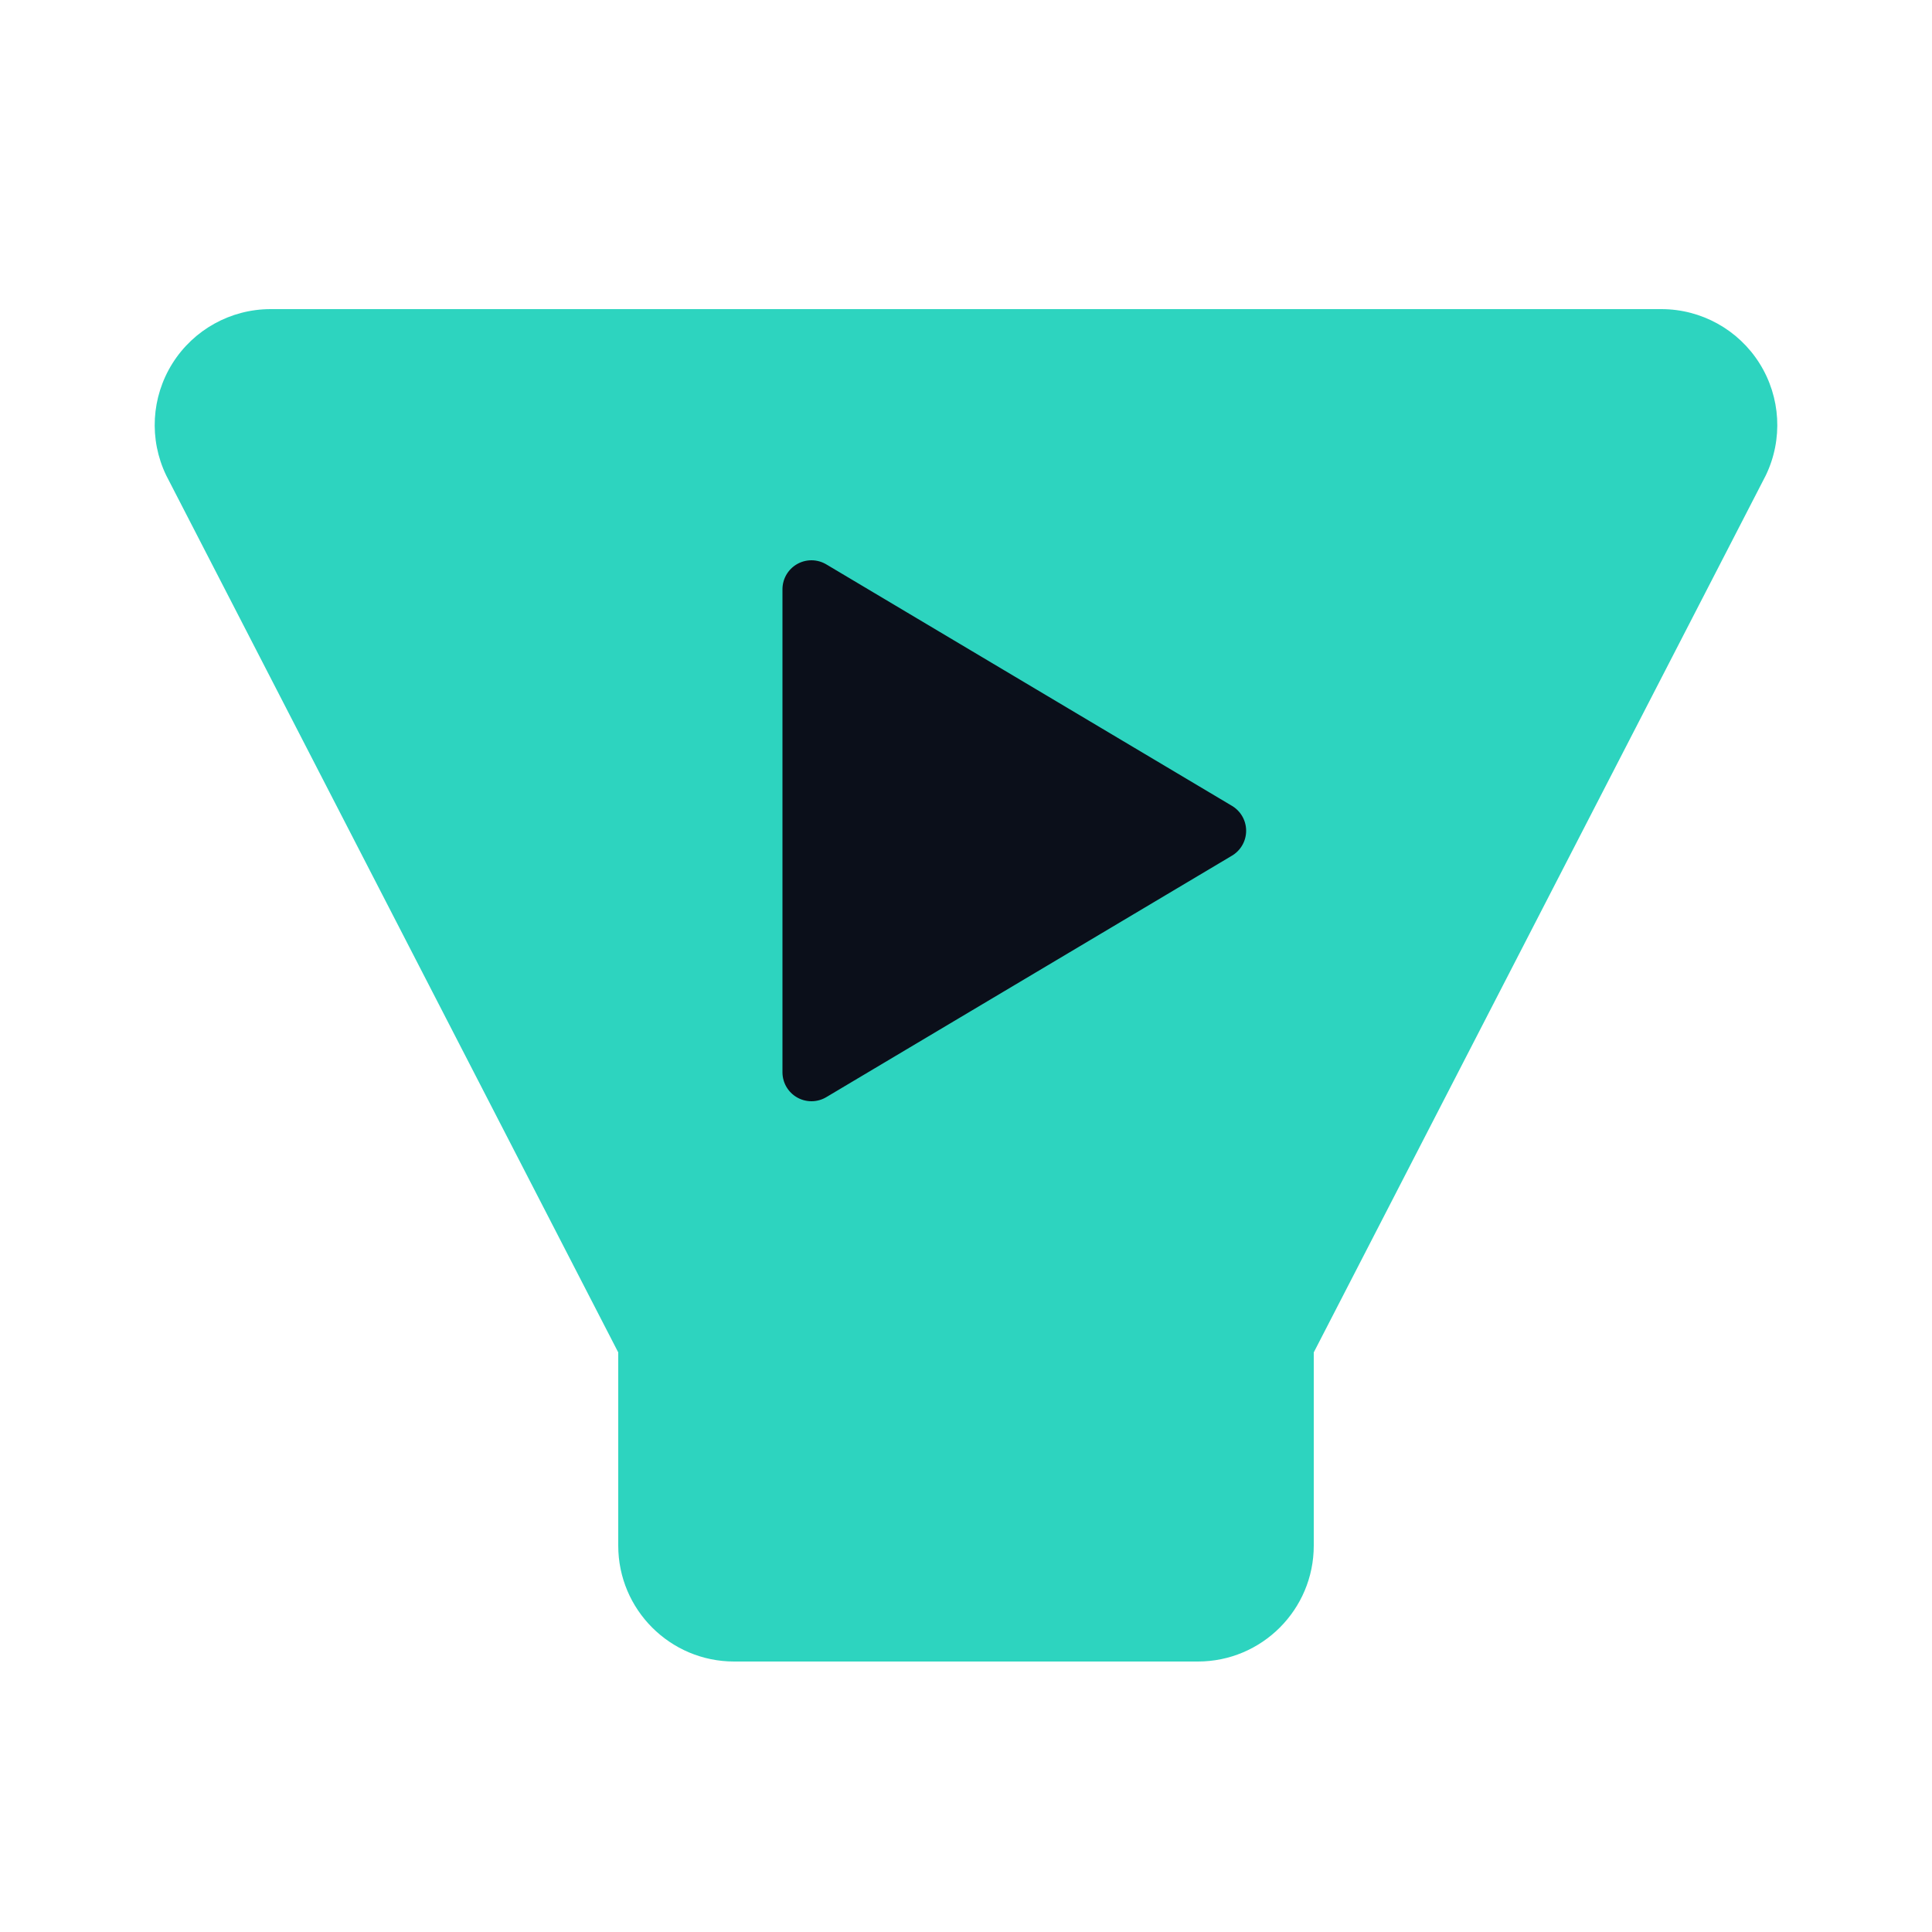
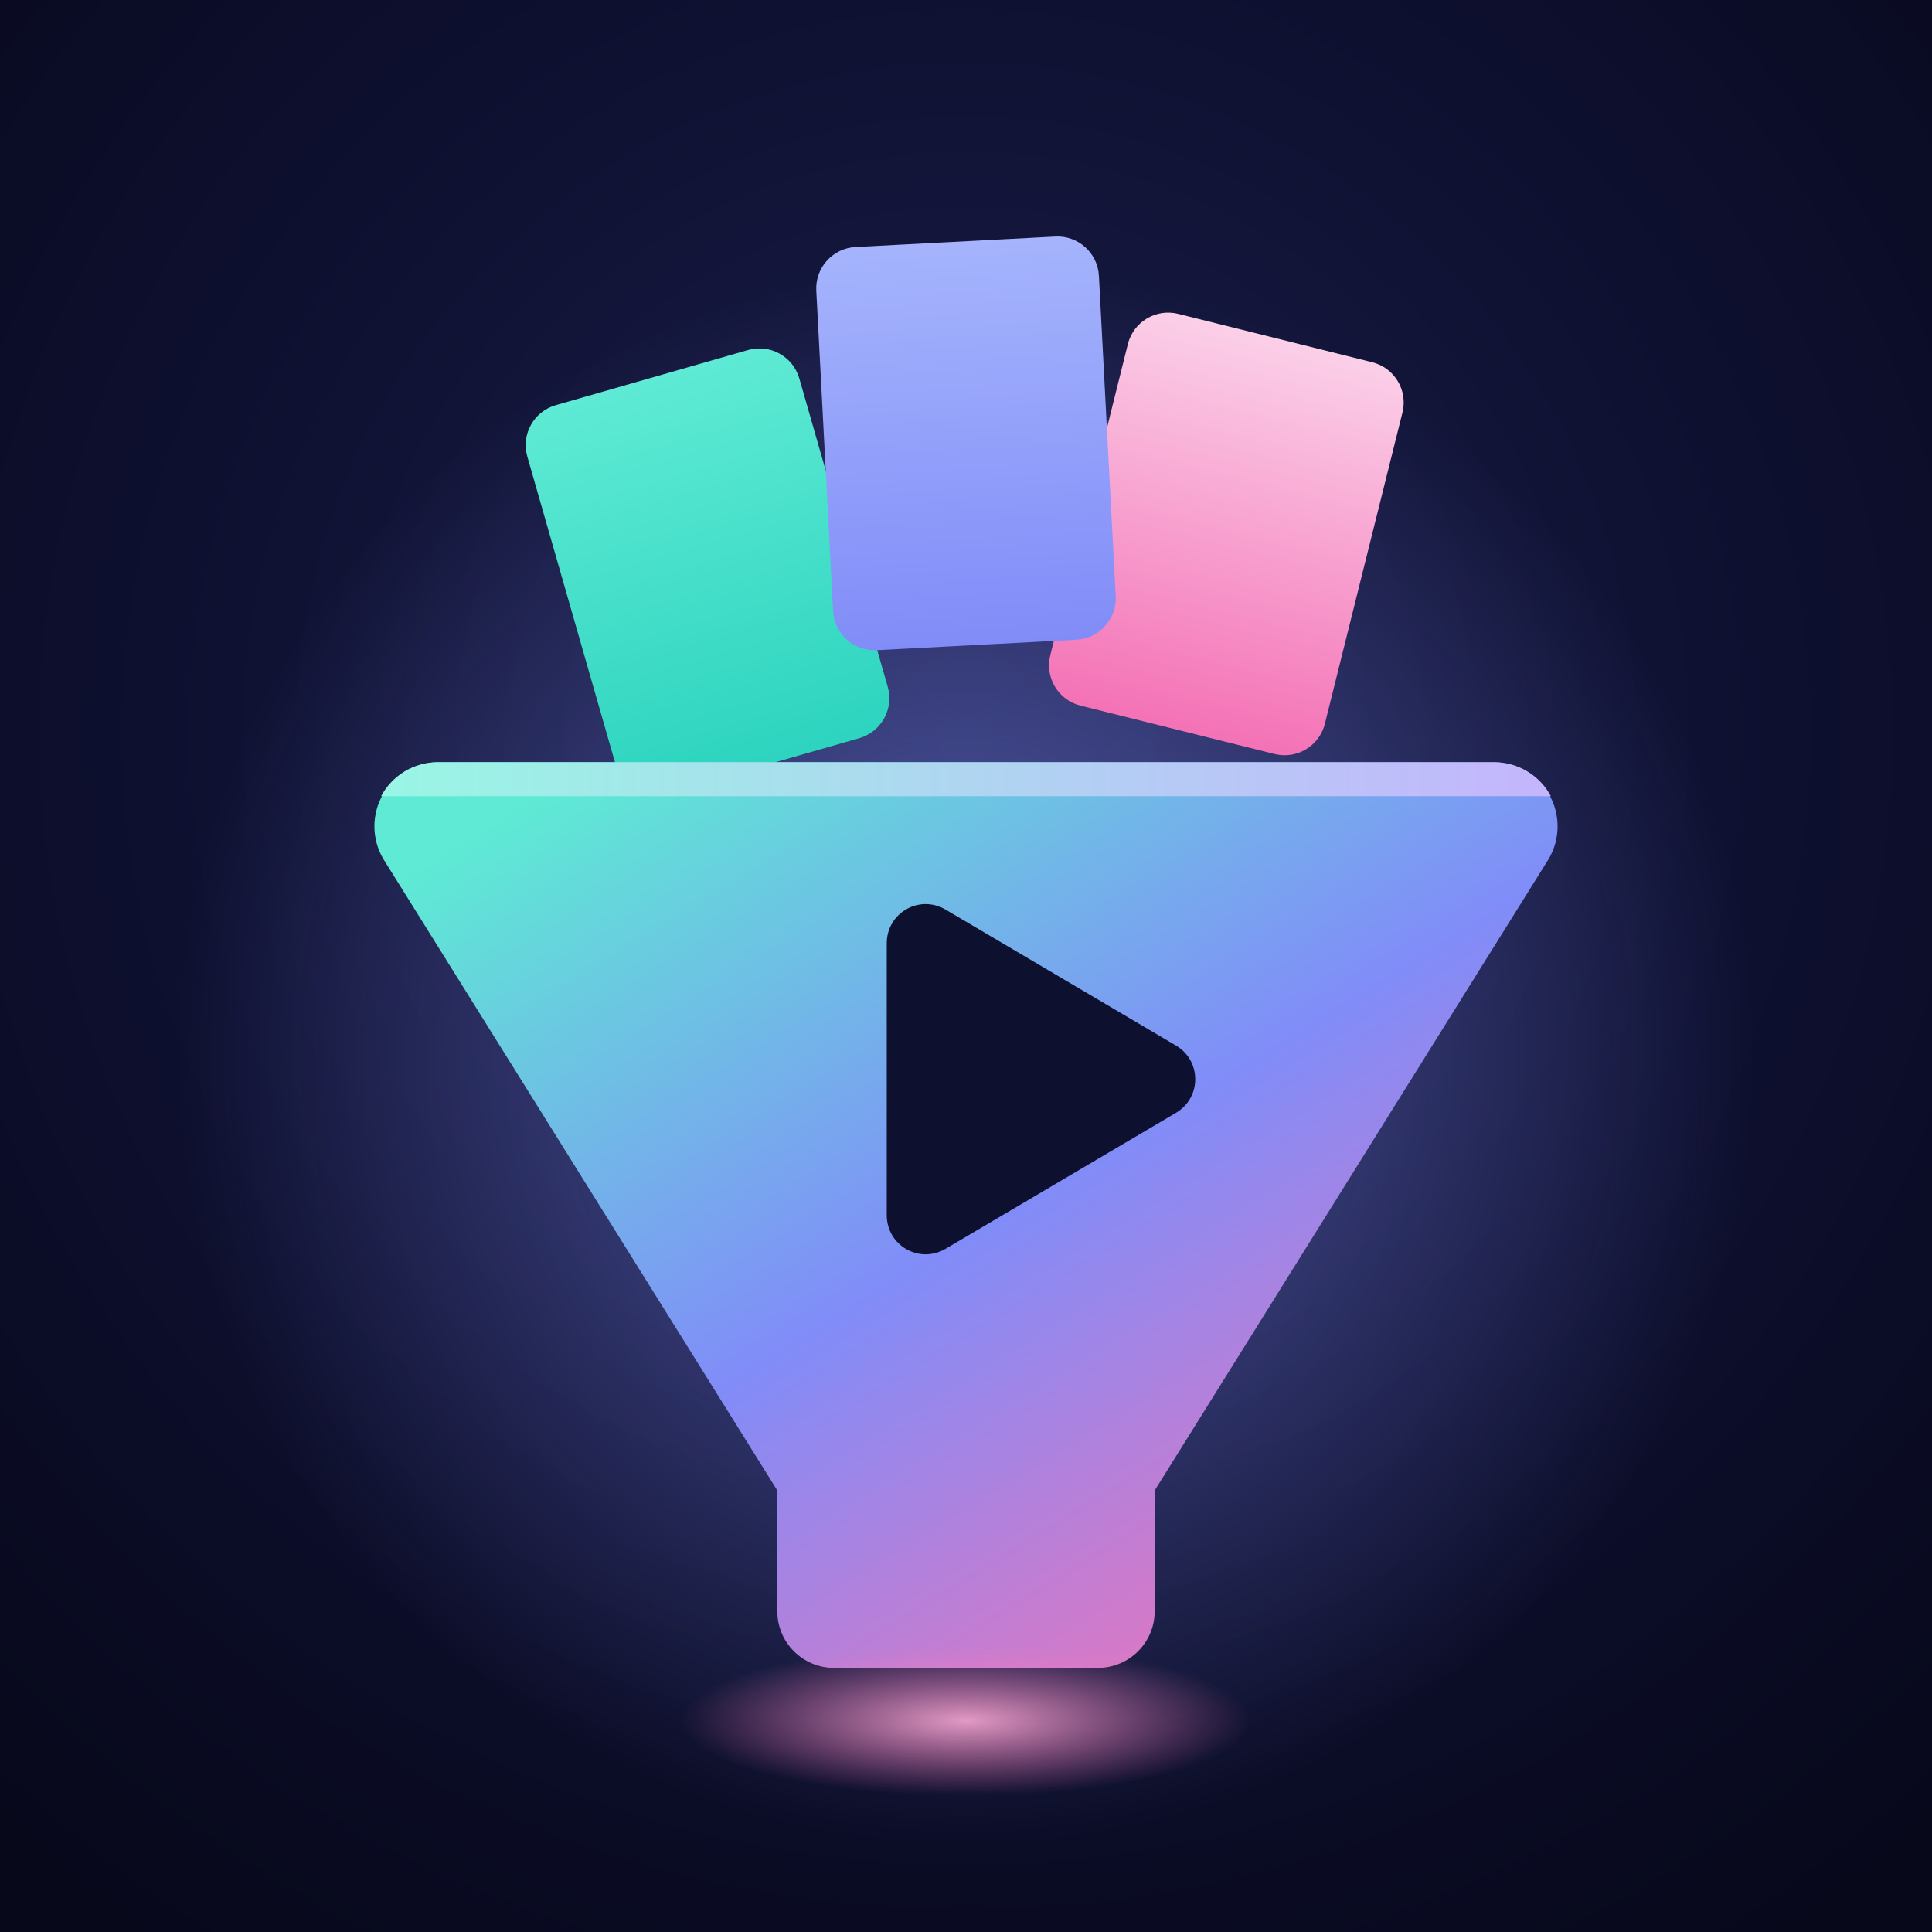
- <svg xmlns="http://www.w3.org/2000/svg" viewBox="0 0 100 100" width="100" height="100">
-   <path d="M14 16H86a6 6 0 0 1 5.4 8.6L68 70v10a6 6 0 0 1-6 6H38a6 6 0 0 1-6-6V70L8.6 24.6A6 6 0 0 1 14 16Z" fill="#2DD4BF" />
-   <path d="M42 30.5 63 43 42 55.5Z" fill="#0B0F1A" stroke="#0B0F1A" stroke-width="3" stroke-linejoin="round" />
+ <svg xmlns="http://www.w3.org/2000/svg" viewBox="0 0 1024 1024" width="1024" height="1024">
+   <defs>
+     <radialGradient id="bg" cx="50%" cy="38%" r="75%">
+       <stop offset="0" stop-color="#1B1F4B" />
+       <stop offset="0.55" stop-color="#0E1030" />
+       <stop offset="1" stop-color="#07081A" />
+     </radialGradient>
+     <linearGradient id="aurora" x1="0.12" y1="0.05" x2="0.88" y2="1">
+       <stop offset="0" stop-color="#5EEAD4" />
+       <stop offset="0.5" stop-color="#818CF8" />
+       <stop offset="1" stop-color="#F472B6" />
+     </linearGradient>
+     <linearGradient id="rim" x1="0" y1="0" x2="1" y2="0">
+       <stop offset="0" stop-color="#99F6E4" />
+       <stop offset="1" stop-color="#C4B5FD" />
+     </linearGradient>
+     <radialGradient id="halo" cx="50%" cy="50%" r="50%">
+       <stop offset="0" stop-color="#818CF8" stop-opacity="0.55" />
+       <stop offset="1" stop-color="#818CF8" stop-opacity="0" />
+     </radialGradient>
+     <radialGradient id="glow" cx="50%" cy="50%" r="50%">
+       <stop offset="0" stop-color="#F9A8D4" stop-opacity="0.9" />
+       <stop offset="1" stop-color="#F472B6" stop-opacity="0" />
+     </radialGradient>
+     <linearGradient id="tileA" x1="0" y1="0" x2="0" y2="1">
+       <stop offset="0" stop-color="#5EEAD4" />
+       <stop offset="1" stop-color="#2DD4BF" />
+     </linearGradient>
+     <linearGradient id="tileB" x1="0" y1="0" x2="0" y2="1">
+       <stop offset="0" stop-color="#A5B4FC" />
+       <stop offset="1" stop-color="#818CF8" />
+     </linearGradient>
+     <linearGradient id="tileC" x1="0" y1="0" x2="0" y2="1">
+       <stop offset="0" stop-color="#FBCFE8" />
+       <stop offset="1" stop-color="#F472B6" />
+     </linearGradient>
+   </defs>
+   <rect width="1024" height="1024" fill="url(#bg)" />
+   <circle cx="512" cy="560" r="420" fill="url(#halo)" />
+   <g>
+     <rect x="300" y="196" width="150" height="214" rx="22" fill="url(#tileA)" transform="rotate(-16 375 303)" />
+     <rect x="575" y="176" width="150" height="214" rx="22" fill="url(#tileC)" transform="rotate(14 650 283)" />
+     <rect x="437" y="128" width="150" height="214" rx="22" fill="url(#tileB)" transform="rotate(-3 512 235)" />
+   </g>
+   <path d="M232 404H792a34 34 0 0 1 29 51L612 790v64a30 30 0 0 1-30 30H442a30 30 0 0 1-30-30v-64L203 455a34 34 0 0 1 29-51Z" fill="url(#aurora)" />
+   <path d="M232 404H792a34 34 0 0 1 30 18H202a34 34 0 0 1 30-18Z" fill="url(#rim)" />
+   <path d="M470 500c0-16 17-26 31-18l122 72c14 8 14 28 0 36l-122 72c-14 8-31-2-31-18Z" fill="#0E1030" />
+   <ellipse cx="512" cy="912" rx="150" ry="40" fill="url(#glow)" />
</svg>
